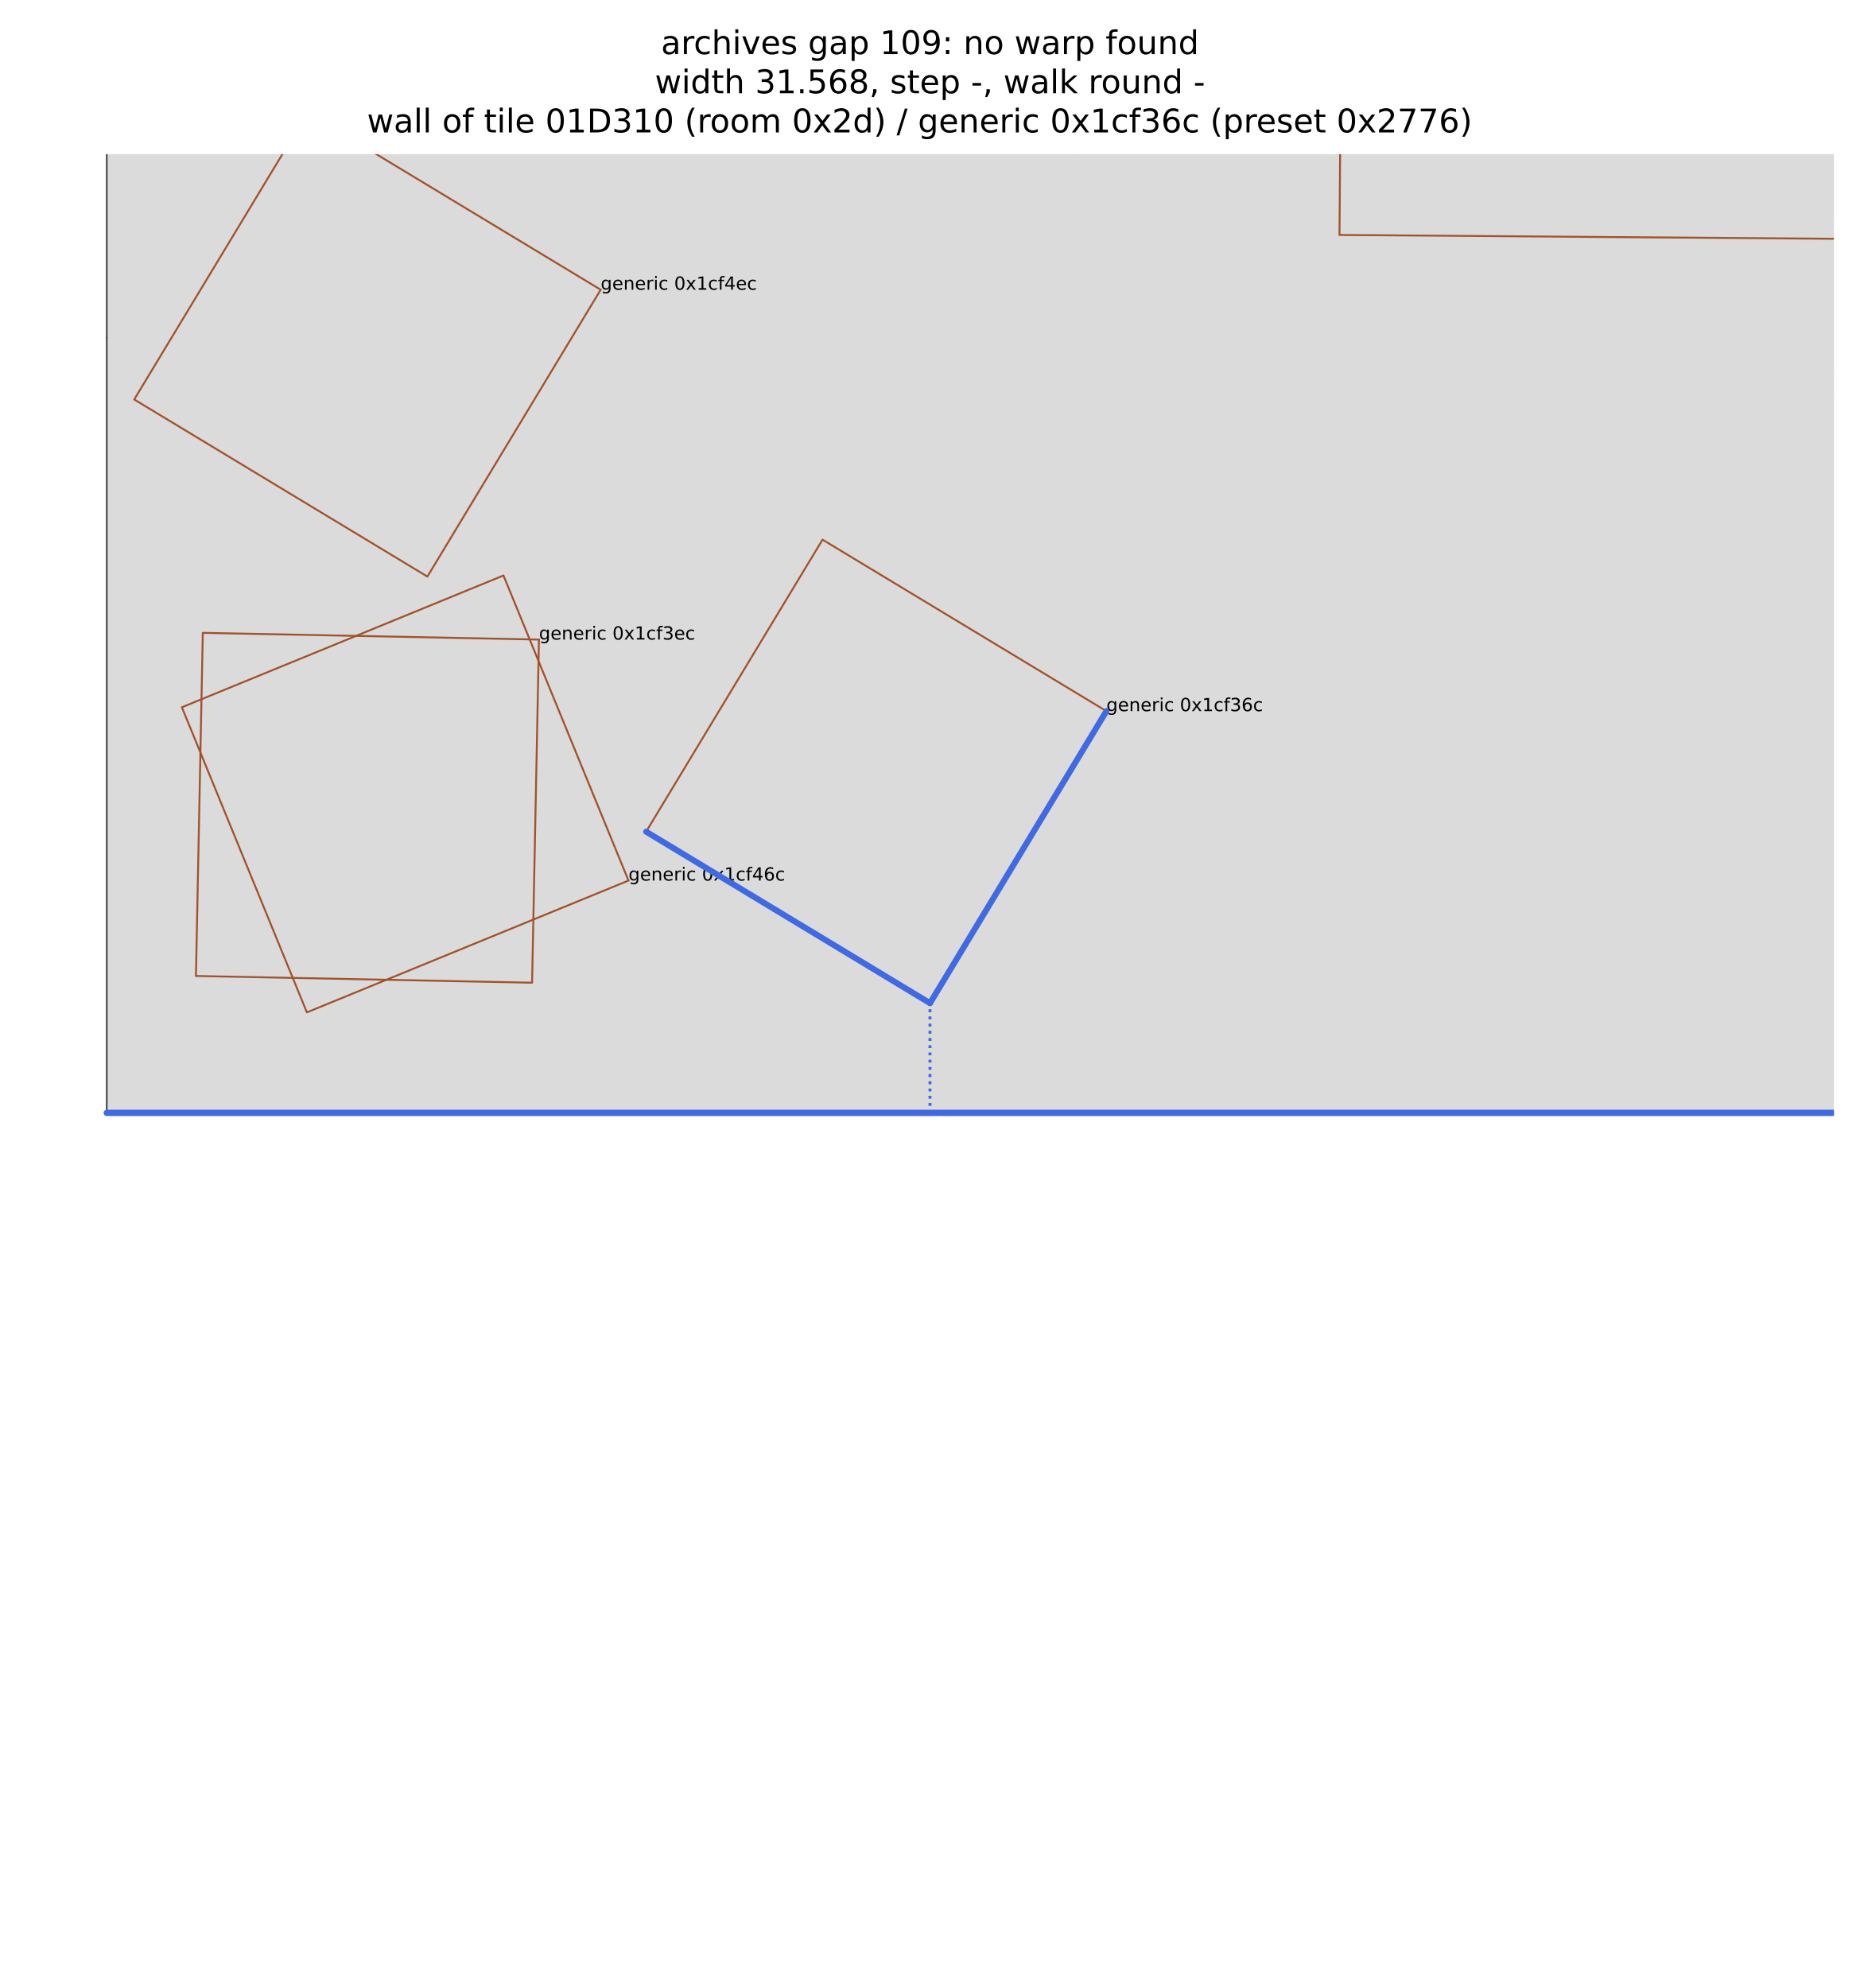
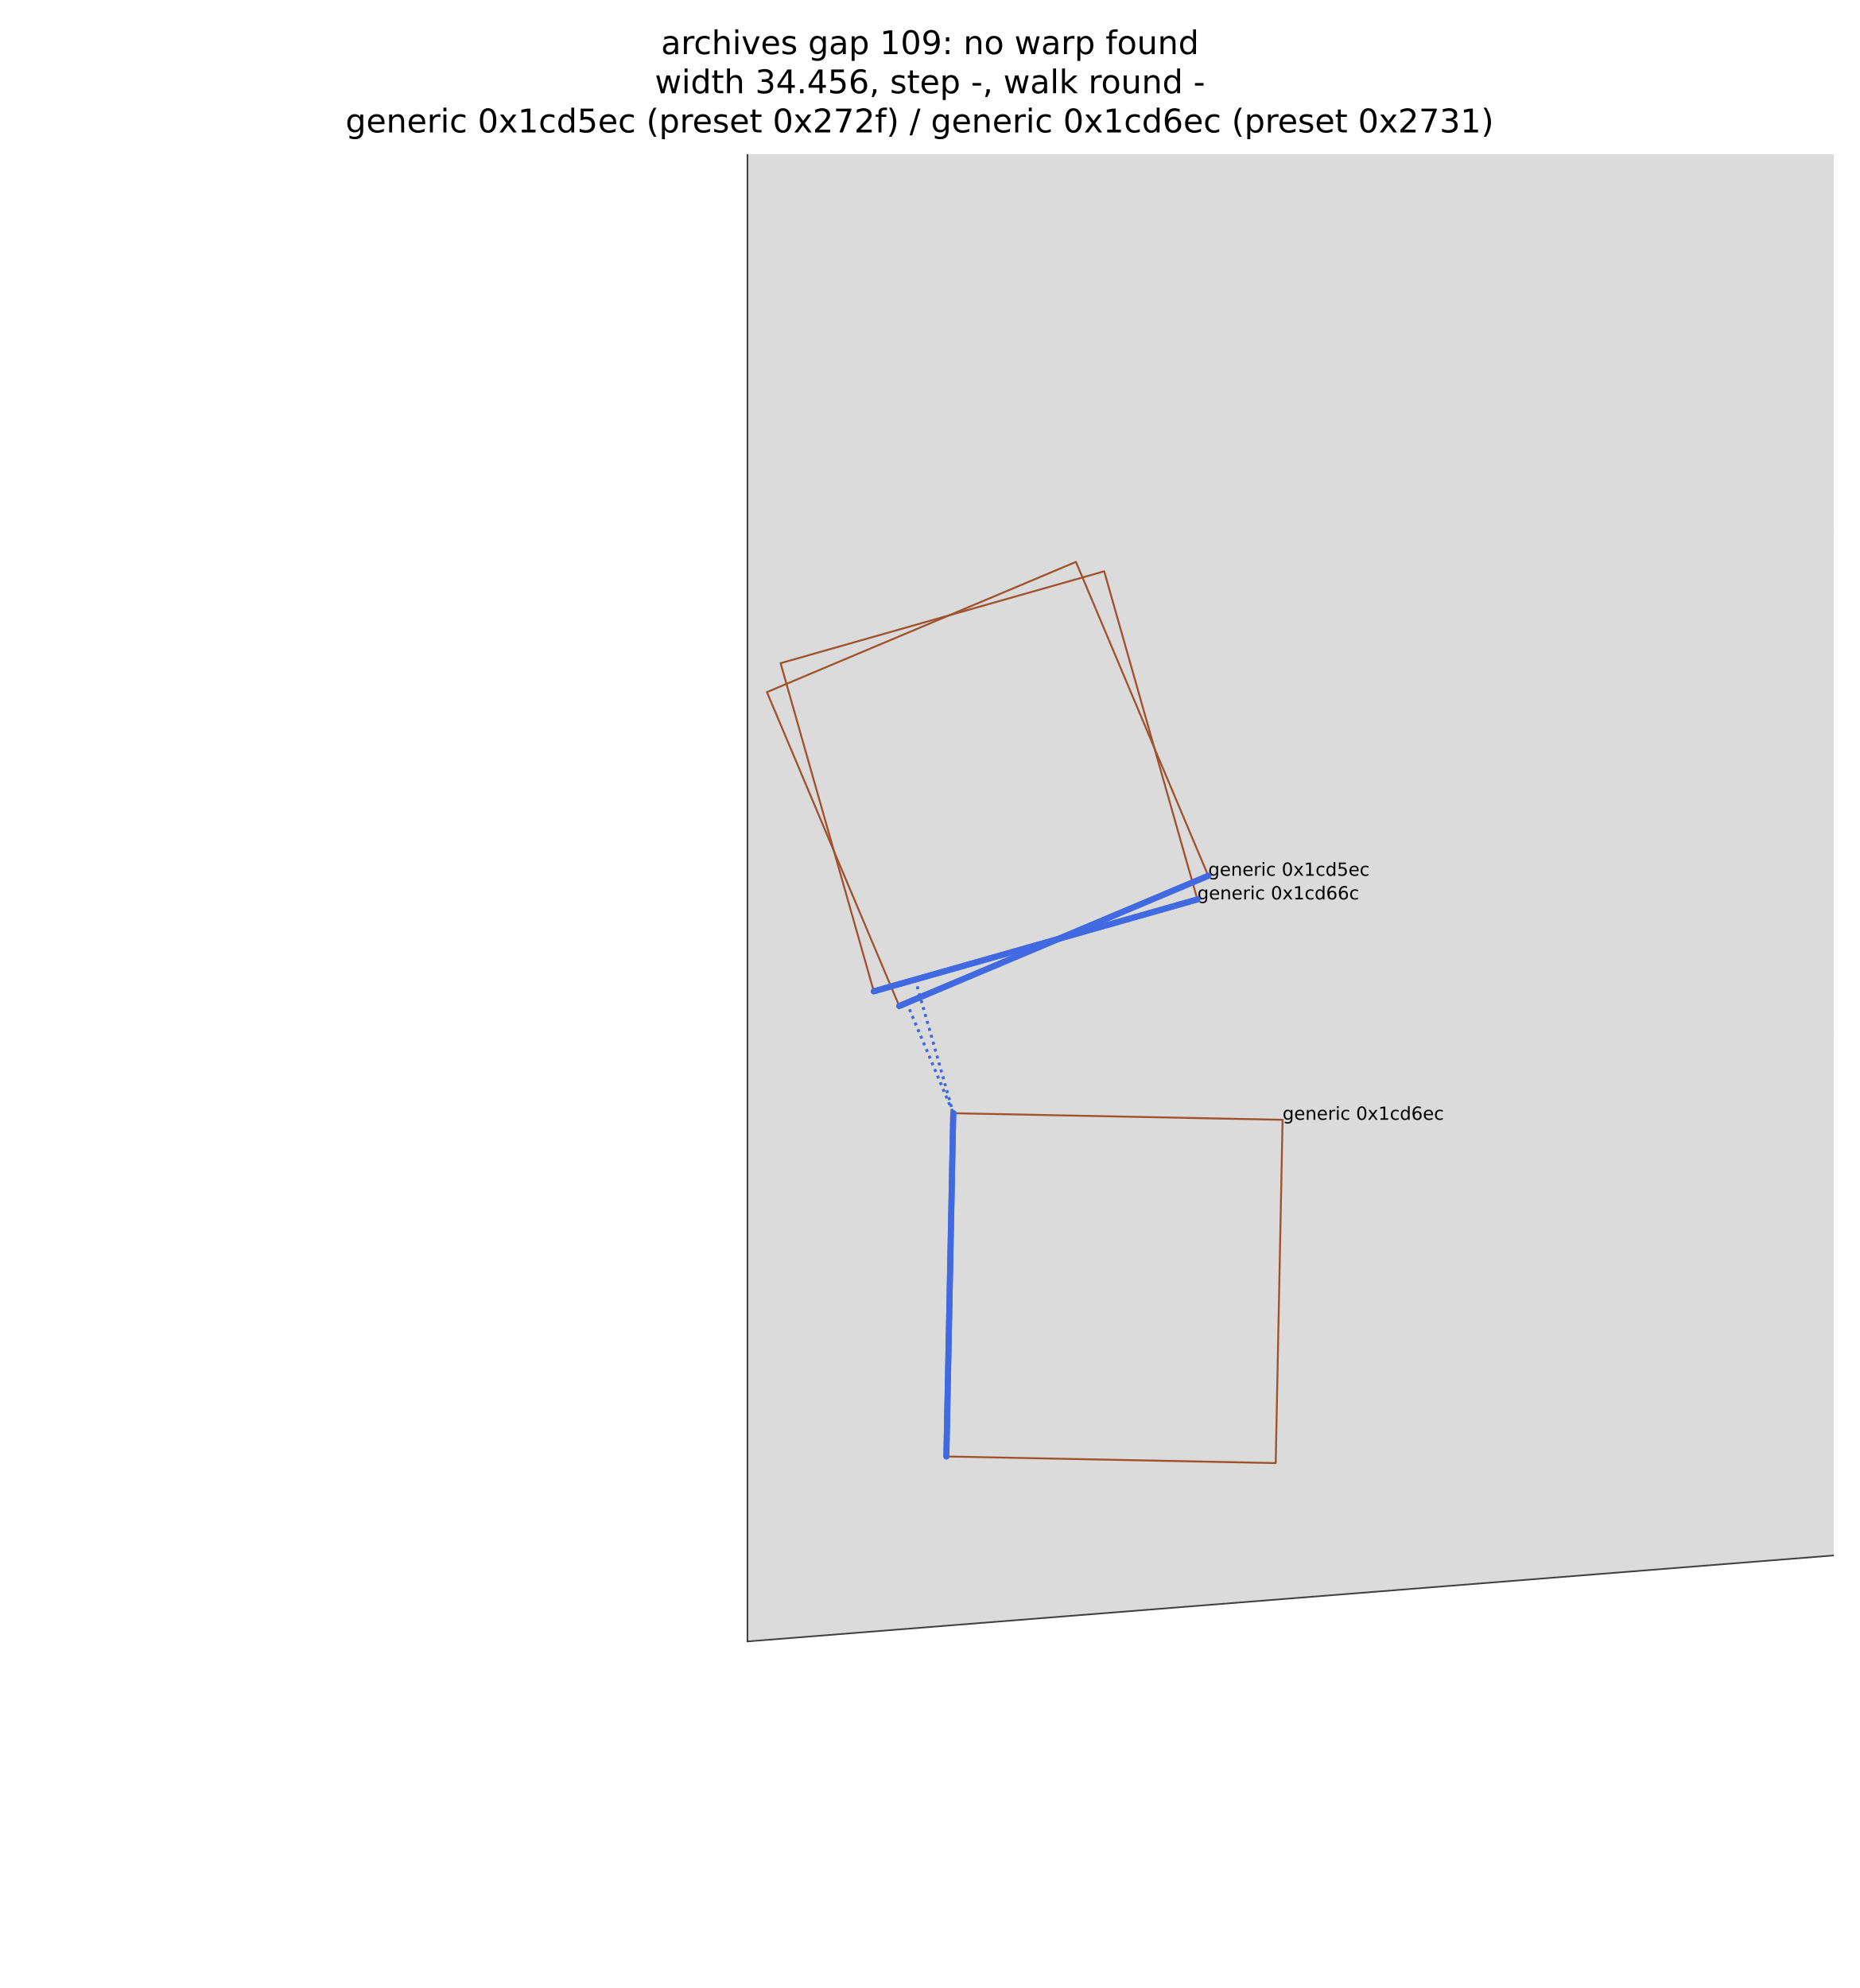
<svg xmlns="http://www.w3.org/2000/svg" width="513.36pt" height="548.704pt" viewBox="0 0 513.36 548.704" version="1.1">
  <style>path { vector-effect: non-scaling-stroke; }</style>
  <defs>
    <style type="text/css">*{stroke-linejoin: round; stroke-linecap: butt}</style>
  </defs>
  <g id="figure_1">
    <g id="patch_1">
      <path d="M 0 548.704  L 513.36 548.704  L 513.36 0  L 0 0  z " style="fill: #ffffff" />
    </g>
    <g id="axes_1">
      <g id="patch_2">
-         <path d="M 29.47 307.17  L 1108.697 307.17  L 535.002 110.258  z " clip-path="url(#pb5d509a0ce)" style="fill: #dbdbdb; stroke: #dbdbdb; stroke-width: 0.3; stroke-linejoin: miter" />
+         <path d="M 422.15 212.588  L 660.716 417.074  L 660.716 23.25  z " clip-path="url(#pb5d509a0ce)" style="fill: #dbdbdb; stroke: #dbdbdb; stroke-width: 0.3; stroke-linejoin: miter" />
      </g>
      <g id="patch_3">
-         <path d="M 54.084 -26.065  L 535.002 110.258  L 277.502 -86.653  z " clip-path="url(#pb5d509a0ce)" style="fill: #dbdbdb; stroke: #dbdbdb; stroke-width: 0.3; stroke-linejoin: miter" />
+         <path d="M 422.15 212.588  L 206.304 -78.992  L 206.304 453.048  z " clip-path="url(#pb5d509a0ce)" style="fill: #dbdbdb; stroke: #dbdbdb; stroke-width: 0.3; stroke-linejoin: miter" />
      </g>
      <g id="patch_4">
-         <path d="M 54.084 -26.065  L 29.47 93.218  L 535.002 110.258  z " clip-path="url(#pb5d509a0ce)" style="fill: #dbdbdb; stroke: #dbdbdb; stroke-width: 0.3; stroke-linejoin: miter" />
+         <path d="M 660.716 23.25  L 206.304 -78.992  L 422.15 212.588  z " clip-path="url(#pb5d509a0ce)" style="fill: #dbdbdb; stroke: #dbdbdb; stroke-width: 0.3; stroke-linejoin: miter" />
      </g>
      <g id="patch_5">
-         <path d="M 277.502 -86.653  L 535.002 110.258  L 800.076 -86.653  z " clip-path="url(#pb5d509a0ce)" style="fill: #dbdbdb; stroke: #dbdbdb; stroke-width: 0.3; stroke-linejoin: miter" />
-       </g>
-       <g id="patch_6">
-         <path d="M 29.47 -26.065  L 29.47 93.218  L 54.084 -26.065  z " clip-path="url(#pb5d509a0ce)" style="fill: #dbdbdb; stroke: #dbdbdb; stroke-width: 0.3; stroke-linejoin: miter" />
-       </g>
-       <g id="patch_7">
-         <path d="M 535.002 110.258  L 29.47 93.218  L 29.47 307.17  z " clip-path="url(#pb5d509a0ce)" style="fill: #dbdbdb; stroke: #dbdbdb; stroke-width: 0.3; stroke-linejoin: miter" />
+         <path d="M 206.304 453.048  L 660.716 417.074  L 422.15 212.588  z " clip-path="url(#pb5d509a0ce)" style="fill: #dbdbdb; stroke: #dbdbdb; stroke-width: 0.3; stroke-linejoin: miter" />
      </g>
      <g id="line2d_1">
-         <path d="M 29.47 307.17  L 514.36 307.17  " clip-path="url(#pb5d509a0ce)" style="fill: none; stroke: #404040; stroke-width: 0.6; stroke-linecap: round" />
+         <path clip-path="url(#pb5d509a0ce)" style="fill: none; stroke: #404040; stroke-width: 0.6; stroke-linecap: round" />
      </g>
      <g id="line2d_2">
-         <path d="M 29.47 -1  L 29.47 93.218  " clip-path="url(#pb5d509a0ce)" style="fill: none; stroke: #404040; stroke-width: 0.6; stroke-linecap: round" />
+         <path d="M 206.304 -1  L 206.304 453.048  " clip-path="url(#pb5d509a0ce)" style="fill: none; stroke: #404040; stroke-width: 0.6; stroke-linecap: round" />
      </g>
      <g id="line2d_3">
-         <path clip-path="url(#pb5d509a0ce)" style="fill: none; stroke: #404040; stroke-width: 0.6; stroke-linecap: round" />
+         <path d="M 206.304 453.048  L 514.36 428.66  " clip-path="url(#pb5d509a0ce)" style="fill: none; stroke: #404040; stroke-width: 0.6; stroke-linecap: round" />
      </g>
      <g id="line2d_4">
-         <path d="M 29.47 93.218  L 29.47 307.17  " clip-path="url(#pb5d509a0ce)" style="fill: none; stroke: #404040; stroke-width: 0.6; stroke-linecap: round" />
-       </g>
-       <g id="line2d_5">
-         <path d="M 514.36 65.973  L 369.705 64.849  L 369.705 64.813  L 370.216 -1  " clip-path="url(#pb5d509a0ce)" style="fill: none; stroke: #a0522d; stroke-width: 0.7; stroke-linecap: square" />
+         <path d="M 330.479 248.249  L 330.474 248.25  L 241.166 273.612  L 215.446 183.044  L 215.451 183.042  L 304.76 157.68  L 330.479 248.249  " clip-path="url(#pb5d509a0ce)" style="fill: none; stroke: #a0522d; stroke-width: 0.7; stroke-linecap: square" />
      </g>
      <g id="text_1">
        <g clip-path="url(#pb5d509a0ce)">
-           <text style="font-size: 5px; font-family: 'DejaVu Sans', 'Bitstream Vera Sans', 'Computer Modern Sans Serif', 'Lucida Grande', 'Verdana', 'Geneva', 'Lucid', 'Arial', 'Helvetica', 'Avant Garde', sans-serif; text-anchor: start" x="598.057" y="-9.02" transform="rotate(-0 598.0574 -9.020022)">generic 0x1cb26c</text>
+           <text style="font-size: 5px; font-family: 'DejaVu Sans', 'Bitstream Vera Sans', 'Computer Modern Sans Serif', 'Lucida Grande', 'Verdana', 'Geneva', 'Lucid', 'Arial', 'Helvetica', 'Avant Garde', sans-serif; text-anchor: start" x="330.479" y="248.249" transform="rotate(-0 330.4795 248.2487)">generic 0x1cd66c</text>
+         </g>
+       </g>
+       <g id="line2d_5">
+         <path d="M 353.996 309.077  L 352.1 403.82  L 352.094 403.82  L 261.204 402.001  L 263.1 307.257  L 263.106 307.257  L 353.996 309.077  " clip-path="url(#pb5d509a0ce)" style="fill: none; stroke: #a0522d; stroke-width: 0.7; stroke-linecap: square" />
+       </g>
+       <g id="text_2">
+         <g clip-path="url(#pb5d509a0ce)">
+           <text style="font-size: 5px; font-family: 'DejaVu Sans', 'Bitstream Vera Sans', 'Computer Modern Sans Serif', 'Lucida Grande', 'Verdana', 'Geneva', 'Lucid', 'Arial', 'Helvetica', 'Avant Garde', sans-serif; text-anchor: start" x="353.996" y="309.077" transform="rotate(-0 353.996 309.0765)">generic 0x1cd6ec</text>
        </g>
      </g>
      <g id="line2d_6">
-         <path clip-path="url(#pb5d509a0ce)" style="fill: none; stroke: #a0522d; stroke-width: 0.7; stroke-linecap: square" />
-       </g>
-       <g id="text_2">
-         <g clip-path="url(#pb5d509a0ce)">
-           <text style="font-size: 5px; font-family: 'DejaVu Sans', 'Bitstream Vera Sans', 'Computer Modern Sans Serif', 'Lucida Grande', 'Verdana', 'Geneva', 'Lucid', 'Arial', 'Helvetica', 'Avant Garde', sans-serif; text-anchor: start" x="1048.116" y="170.772" transform="rotate(-0 1048.116 170.7721)">generic 0x1cf1ec</text>
-         </g>
-       </g>
-       <g id="line2d_7">
-         <path clip-path="url(#pb5d509a0ce)" style="fill: none; stroke: #a0522d; stroke-width: 0.7; stroke-linecap: square" />
+         <path d="M 333.475 241.72  L 248.194 277.662  L 248.189 277.664  L 211.675 191.028  L 296.956 155.086  L 296.961 155.084  L 333.475 241.72  " clip-path="url(#pb5d509a0ce)" style="fill: none; stroke: #a0522d; stroke-width: 0.7; stroke-linecap: square" />
      </g>
      <g id="text_3">
        <g clip-path="url(#pb5d509a0ce)">
-           <text style="font-size: 5px; font-family: 'DejaVu Sans', 'Bitstream Vera Sans', 'Computer Modern Sans Serif', 'Lucida Grande', 'Verdana', 'Geneva', 'Lucid', 'Arial', 'Helvetica', 'Avant Garde', sans-serif; text-anchor: start" x="825.249" y="-7.164" transform="rotate(-0 825.2487 -7.163727)">generic 0x1cb1ec</text>
+           <text style="font-size: 5px; font-family: 'DejaVu Sans', 'Bitstream Vera Sans', 'Computer Modern Sans Serif', 'Lucida Grande', 'Verdana', 'Geneva', 'Lucid', 'Arial', 'Helvetica', 'Avant Garde', sans-serif; text-anchor: start" x="333.475" y="241.72" transform="rotate(-0 333.4747 241.7195)">generic 0x1cd5ec</text>
        </g>
      </g>
+       <g id="text_4">
+         <text style="font-size: 9px; font-family: 'DejaVu Sans', 'Bitstream Vera Sans', 'Computer Modern Sans Serif', 'Lucida Grande', 'Verdana', 'Geneva', 'Lucid', 'Arial', 'Helvetica', 'Avant Garde', sans-serif" transform="translate(182.4434 14.93947)">archives gap 109: no warp found</text>
+         <text style="font-size: 9px; font-family: 'DejaVu Sans', 'Bitstream Vera Sans', 'Computer Modern Sans Serif', 'Lucida Grande', 'Verdana', 'Geneva', 'Lucid', 'Arial', 'Helvetica', 'Avant Garde', sans-serif" transform="translate(180.7502 25.74193)">width 34.456, step -, walk round -</text>
+         <text style="font-size: 9px; font-family: 'DejaVu Sans', 'Bitstream Vera Sans', 'Computer Modern Sans Serif', 'Lucida Grande', 'Verdana', 'Geneva', 'Lucid', 'Arial', 'Helvetica', 'Avant Garde', sans-serif" transform="translate(95.35711 36.5444)">generic 0x1cd5ec (preset 0x272f)  /  generic 0x1cd6ec (preset 0x2731)</text>
+       </g>
+       <g id="line2d_7">
+         <path d="M 333.475 241.72  L 248.194 277.662  " clip-path="url(#pb5d509a0ce)" style="fill: none; stroke: #4169e1; stroke-width: 2.2; stroke-linecap: round" />
+       </g>
      <g id="line2d_8">
-         <path clip-path="url(#pb5d509a0ce)" style="fill: none; stroke: #a0522d; stroke-width: 0.7; stroke-linecap: square" />
-       </g>
-       <g id="text_4">
-         <g clip-path="url(#pb5d509a0ce)">
-           <text style="font-size: 5px; font-family: 'DejaVu Sans', 'Bitstream Vera Sans', 'Computer Modern Sans Serif', 'Lucida Grande', 'Verdana', 'Geneva', 'Lucid', 'Arial', 'Helvetica', 'Avant Garde', sans-serif; text-anchor: start" x="1050.437" y="266.637" transform="rotate(-0 1050.437 266.6369)">generic 0x1cf26c</text>
-         </g>
+         <path d="M 261.204 402.001  L 263.1 307.257  " clip-path="url(#pb5d509a0ce)" style="fill: none; stroke: #4169e1; stroke-width: 2.2; stroke-linecap: round" />
      </g>
      <g id="line2d_9">
-         <path clip-path="url(#pb5d509a0ce)" style="fill: none; stroke: #a0522d; stroke-width: 0.7; stroke-linecap: square" />
-       </g>
-       <g id="text_5">
-         <g clip-path="url(#pb5d509a0ce)">
-           <text style="font-size: 5px; font-family: 'DejaVu Sans', 'Bitstream Vera Sans', 'Computer Modern Sans Serif', 'Lucida Grande', 'Verdana', 'Geneva', 'Lucid', 'Arial', 'Helvetica', 'Avant Garde', sans-serif; text-anchor: start" x="953.44" y="197.317" transform="rotate(-0 953.4403 197.3173)">generic 0x1cf2ec</text>
-         </g>
+         <path d="M 333.475 241.72  L 248.194 277.662  " clip-path="url(#pb5d509a0ce)" style="fill: none; stroke: #4169e1; stroke-width: 2.2; stroke-linecap: round" />
      </g>
      <g id="line2d_10">
-         <path d="M 305.368 196.281  L 256.68 276.879  L 178.336 229.553  L 178.332 229.55  L 227.02 148.952  L 305.363 196.278  L 305.368 196.281  " clip-path="url(#pb5d509a0ce)" style="fill: none; stroke: #a0522d; stroke-width: 0.7; stroke-linecap: square" />
-       </g>
-       <g id="text_6">
-         <g clip-path="url(#pb5d509a0ce)">
-           <text style="font-size: 5px; font-family: 'DejaVu Sans', 'Bitstream Vera Sans', 'Computer Modern Sans Serif', 'Lucida Grande', 'Verdana', 'Geneva', 'Lucid', 'Arial', 'Helvetica', 'Avant Garde', sans-serif; text-anchor: start" x="305.368" y="196.281" transform="rotate(-0 305.3679 196.2809)">generic 0x1cf36c</text>
-         </g>
+         <path d="M 263.1 307.257  L 263.106 307.257  " clip-path="url(#pb5d509a0ce)" style="fill: none; stroke: #4169e1; stroke-width: 2.2; stroke-linecap: round" />
      </g>
      <g id="line2d_11">
-         <path d="M 148.754 176.527  L 146.859 271.234  L 146.853 271.234  L 54.082 269.377  L 55.977 174.67  L 55.983 174.67  L 148.754 176.527  " clip-path="url(#pb5d509a0ce)" style="fill: none; stroke: #a0522d; stroke-width: 0.7; stroke-linecap: square" />
-       </g>
-       <g id="text_7">
-         <g clip-path="url(#pb5d509a0ce)">
-           <text style="font-size: 5px; font-family: 'DejaVu Sans', 'Bitstream Vera Sans', 'Computer Modern Sans Serif', 'Lucida Grande', 'Verdana', 'Geneva', 'Lucid', 'Arial', 'Helvetica', 'Avant Garde', sans-serif; text-anchor: start" x="148.754" y="176.527" transform="rotate(-0 148.7539 176.5265)">generic 0x1cf3ec</text>
-         </g>
+         <path d="M 330.474 248.25  L 241.166 273.612  " clip-path="url(#pb5d509a0ce)" style="fill: none; stroke: #4169e1; stroke-width: 2.2; stroke-linecap: round" />
      </g>
      <g id="line2d_12">
-         <path d="M 173.468 243.042  L 84.703 279.418  L 84.7 279.413  L 50.196 195.213  L 138.961 158.837  L 138.963 158.843  L 173.468 243.042  " clip-path="url(#pb5d509a0ce)" style="fill: none; stroke: #a0522d; stroke-width: 0.7; stroke-linecap: square" />
-       </g>
-       <g id="text_8">
-         <g clip-path="url(#pb5d509a0ce)">
-           <text style="font-size: 5px; font-family: 'DejaVu Sans', 'Bitstream Vera Sans', 'Computer Modern Sans Serif', 'Lucida Grande', 'Verdana', 'Geneva', 'Lucid', 'Arial', 'Helvetica', 'Avant Garde', sans-serif; text-anchor: start" x="173.468" y="243.042" transform="rotate(-0 173.4682 243.042)">generic 0x1cf46c</text>
-         </g>
+         <path d="M 261.204 402.001  L 263.1 307.257  " clip-path="url(#pb5d509a0ce)" style="fill: none; stroke: #4169e1; stroke-width: 2.2; stroke-linecap: round" />
      </g>
      <g id="line2d_13">
-         <path d="M 165.793 79.965  L 117.966 159.137  L 117.963 159.141  L 37.043 110.258  L 84.87 31.086  L 84.873 31.081  L 165.793 79.965  " clip-path="url(#pb5d509a0ce)" style="fill: none; stroke: #a0522d; stroke-width: 0.7; stroke-linecap: square" />
-       </g>
-       <g id="text_9">
-         <g clip-path="url(#pb5d509a0ce)">
-           <text style="font-size: 5px; font-family: 'DejaVu Sans', 'Bitstream Vera Sans', 'Computer Modern Sans Serif', 'Lucida Grande', 'Verdana', 'Geneva', 'Lucid', 'Arial', 'Helvetica', 'Avant Garde', sans-serif; text-anchor: start" x="165.793" y="79.965" transform="rotate(-0 165.793 79.96452)">generic 0x1cf4ec</text>
-         </g>
-       </g>
-       <g id="text_10">
-         <text style="font-size: 9px; font-family: 'DejaVu Sans', 'Bitstream Vera Sans', 'Computer Modern Sans Serif', 'Lucida Grande', 'Verdana', 'Geneva', 'Lucid', 'Arial', 'Helvetica', 'Avant Garde', sans-serif" transform="translate(182.4434 14.93947)">archives gap 109: no warp found</text>
-         <text style="font-size: 9px; font-family: 'DejaVu Sans', 'Bitstream Vera Sans', 'Computer Modern Sans Serif', 'Lucida Grande', 'Verdana', 'Geneva', 'Lucid', 'Arial', 'Helvetica', 'Avant Garde', sans-serif" transform="translate(180.7502 25.74193)">width 31.568, step -, walk round -</text>
-         <text style="font-size: 9px; font-family: 'DejaVu Sans', 'Bitstream Vera Sans', 'Computer Modern Sans Serif', 'Lucida Grande', 'Verdana', 'Geneva', 'Lucid', 'Arial', 'Helvetica', 'Avant Garde', sans-serif" transform="translate(101.2999 36.5444)">wall of tile 01D310 (room 0x2d)  /  generic 0x1cf36c (preset 0x2776)</text>
+         <path d="M 330.474 248.25  L 241.166 273.612  " clip-path="url(#pb5d509a0ce)" style="fill: none; stroke: #4169e1; stroke-width: 2.2; stroke-linecap: round" />
      </g>
      <g id="line2d_14">
-         <path d="M 29.47 307.17  L 514.36 307.17  " clip-path="url(#pb5d509a0ce)" style="fill: none; stroke: #4169e1; stroke-width: 2.2; stroke-linecap: round" />
+         <path d="M 263.1 307.257  L 263.106 307.257  " clip-path="url(#pb5d509a0ce)" style="fill: none; stroke: #4169e1; stroke-width: 2.2; stroke-linecap: round" />
      </g>
      <g id="line2d_15">
-         <path d="M 305.368 196.281  L 256.68 276.879  " clip-path="url(#pb5d509a0ce)" style="fill: none; stroke: #4169e1; stroke-width: 2.2; stroke-linecap: round" />
+         <path d="M 250.26 276.791  L 263.1 307.257  " clip-path="url(#pb5d509a0ce)" style="fill: none; stroke-dasharray: 1,1.65; stroke-dashoffset: 0; stroke: #4169e1" />
      </g>
      <g id="line2d_16">
-         <path d="M 29.47 307.17  L 514.36 307.17  " clip-path="url(#pb5d509a0ce)" style="fill: none; stroke: #4169e1; stroke-width: 2.2; stroke-linecap: round" />
+         <path d="M 250.26 276.791  L 263.1 307.257  " clip-path="url(#pb5d509a0ce)" style="fill: none; stroke-dasharray: 1,1.65; stroke-dashoffset: 0; stroke: #4169e1" />
      </g>
      <g id="line2d_17">
-         <path d="M 256.68 276.879  L 178.336 229.553  " clip-path="url(#pb5d509a0ce)" style="fill: none; stroke: #4169e1; stroke-width: 2.2; stroke-linecap: round" />
+         <path d="M 252.622 270.359  L 263.1 307.257  " clip-path="url(#pb5d509a0ce)" style="fill: none; stroke-dasharray: 1,1.65; stroke-dashoffset: 0; stroke: #4169e1" />
      </g>
      <g id="line2d_18">
-         <path d="M 256.68 307.17  L 256.68 276.879  " clip-path="url(#pb5d509a0ce)" style="fill: none; stroke-dasharray: 1,1.65; stroke-dashoffset: 0; stroke: #4169e1" />
-       </g>
-       <g id="line2d_19">
-         <path d="M 256.68 307.17  L 256.68 276.879  " clip-path="url(#pb5d509a0ce)" style="fill: none; stroke-dasharray: 1,1.65; stroke-dashoffset: 0; stroke: #4169e1" />
+         <path d="M 252.622 270.359  L 263.1 307.257  " clip-path="url(#pb5d509a0ce)" style="fill: none; stroke-dasharray: 1,1.65; stroke-dashoffset: 0; stroke: #4169e1" />
      </g>
    </g>
  </g>
  <defs>
    <clipPath id="pb5d509a0ce">
      <rect x="7.2" y="42.544" width="498.96" height="498.96" />
    </clipPath>
  </defs>
</svg>
